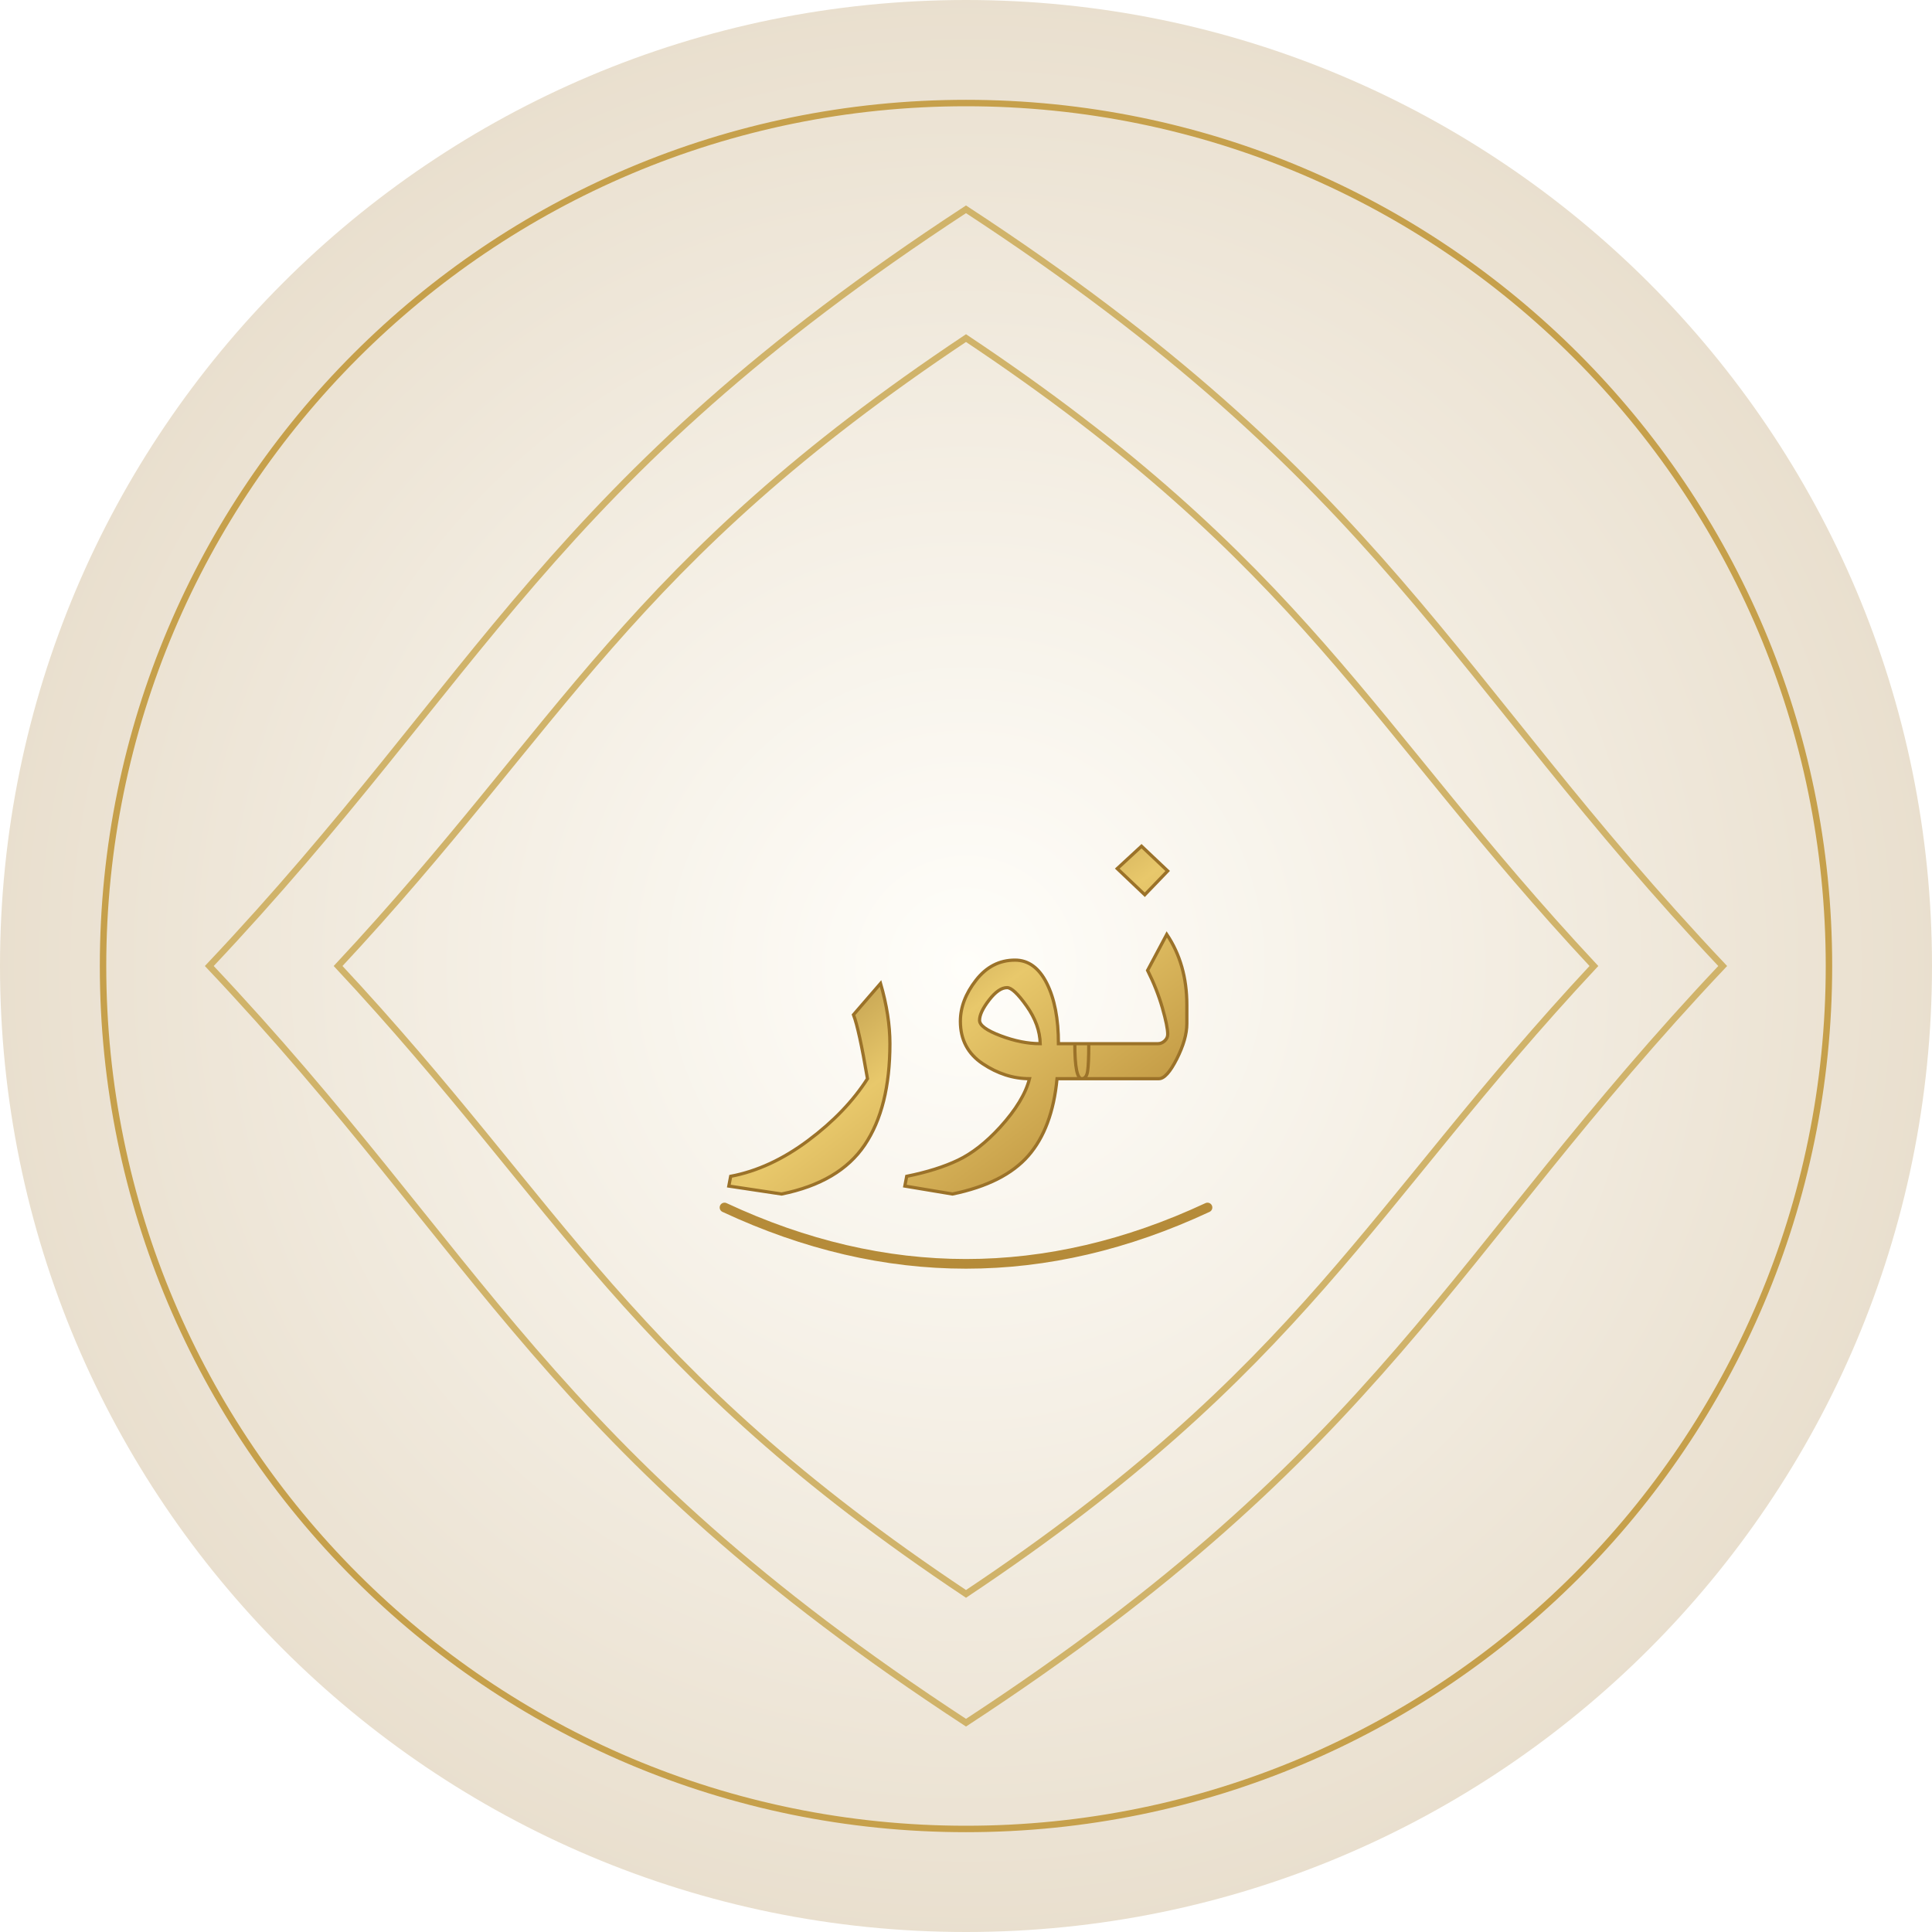
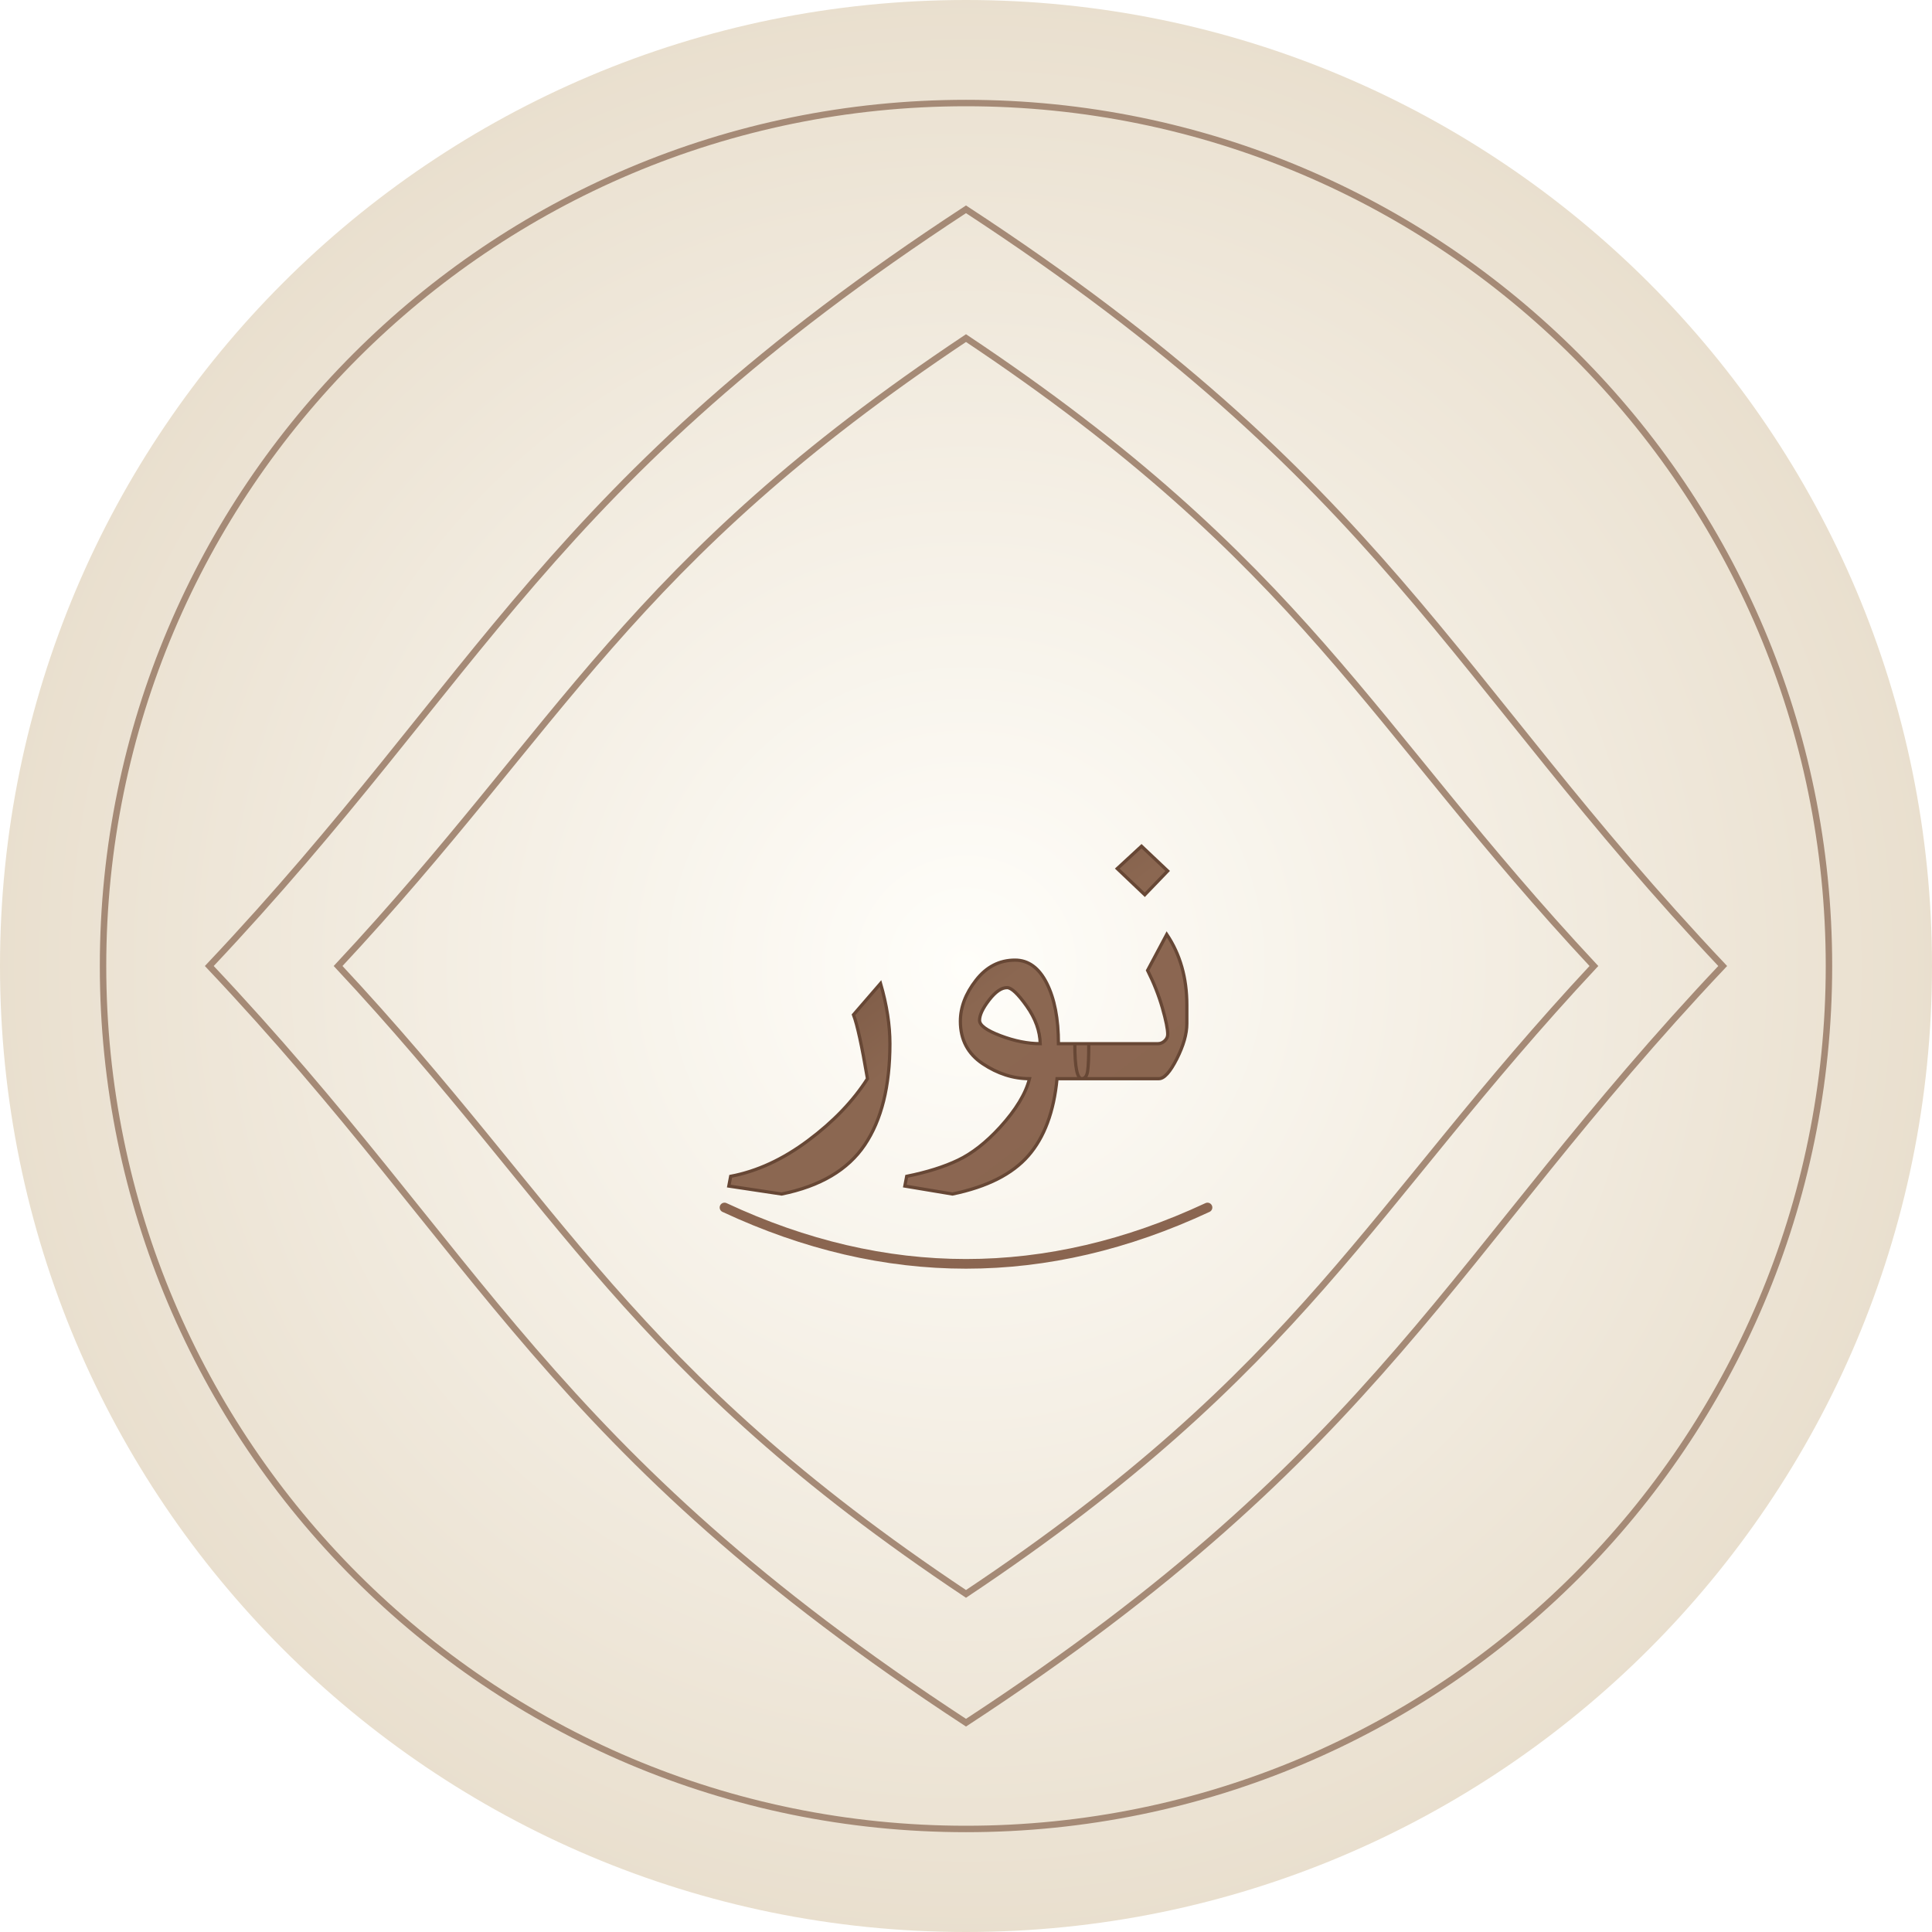
<svg xmlns="http://www.w3.org/2000/svg" viewBox="0 0 600 600">
  <defs>
    <radialGradient id="bg">
      <stop stop-color="#fffefa" />
      <stop offset="1" stop-color="#e9dfce" />
    </radialGradient>
    <linearGradient id="g" x2="1" y2="1">
-       <stop stop-color="#7f5a20" />
-       <stop offset=".5" stop-color="#e8c86b" />
-       <stop offset="1" stop-color="#b08331" />
+       <stop stop-color="#674735" />
+       <stop offset=".5" stop-color="#8b6751" />
+       <stop offset="1" stop-color="#8a6550" />
    </linearGradient>
  </defs>
  <rect width="600" height="600" rx="300" fill="url(#bg)" />
-   <circle cx="300" cy="300" r="268" fill="none" stroke="#c6a04b" stroke-width="2" />
-   <g fill="none" stroke="#d0b36a" stroke-width="2">
+   <circle cx="300" cy="300" r="268" fill="none" stroke="#a58a76" stroke-width="2" />
+   <g fill="none" stroke="#a58a76" stroke-width="2">
    <path d="M300 65 C430 150 450 210 535 300 C450 390 430 450 300 535 C170 450 150 390 65 300 C150 210 170 150 300 65Z" />
    <path d="M300 105 C405 175 425 225 495 300 C425 375 405 425 300 495 C195 425 175 375 105 300 C175 225 195 175 300 105Z" />
  </g>
-   <text x="300" y="335" text-anchor="middle" font-family="serif" font-size="145" fill="url(#g)" stroke="#9b7229" stroke-width="1">نور</text>
-   <path d="M225 375 Q300 410 375 375" fill="none" stroke="#b58b39" stroke-width="3" stroke-linecap="round" />
+   <text x="300" y="335" text-anchor="middle" font-family="serif" font-size="145" fill="url(#g)" stroke="#674735" stroke-width="1">نور</text>
+   <path d="M225 375 Q300 410 375 375" fill="none" stroke="#8a6550" stroke-width="3" stroke-linecap="round" />
</svg>
